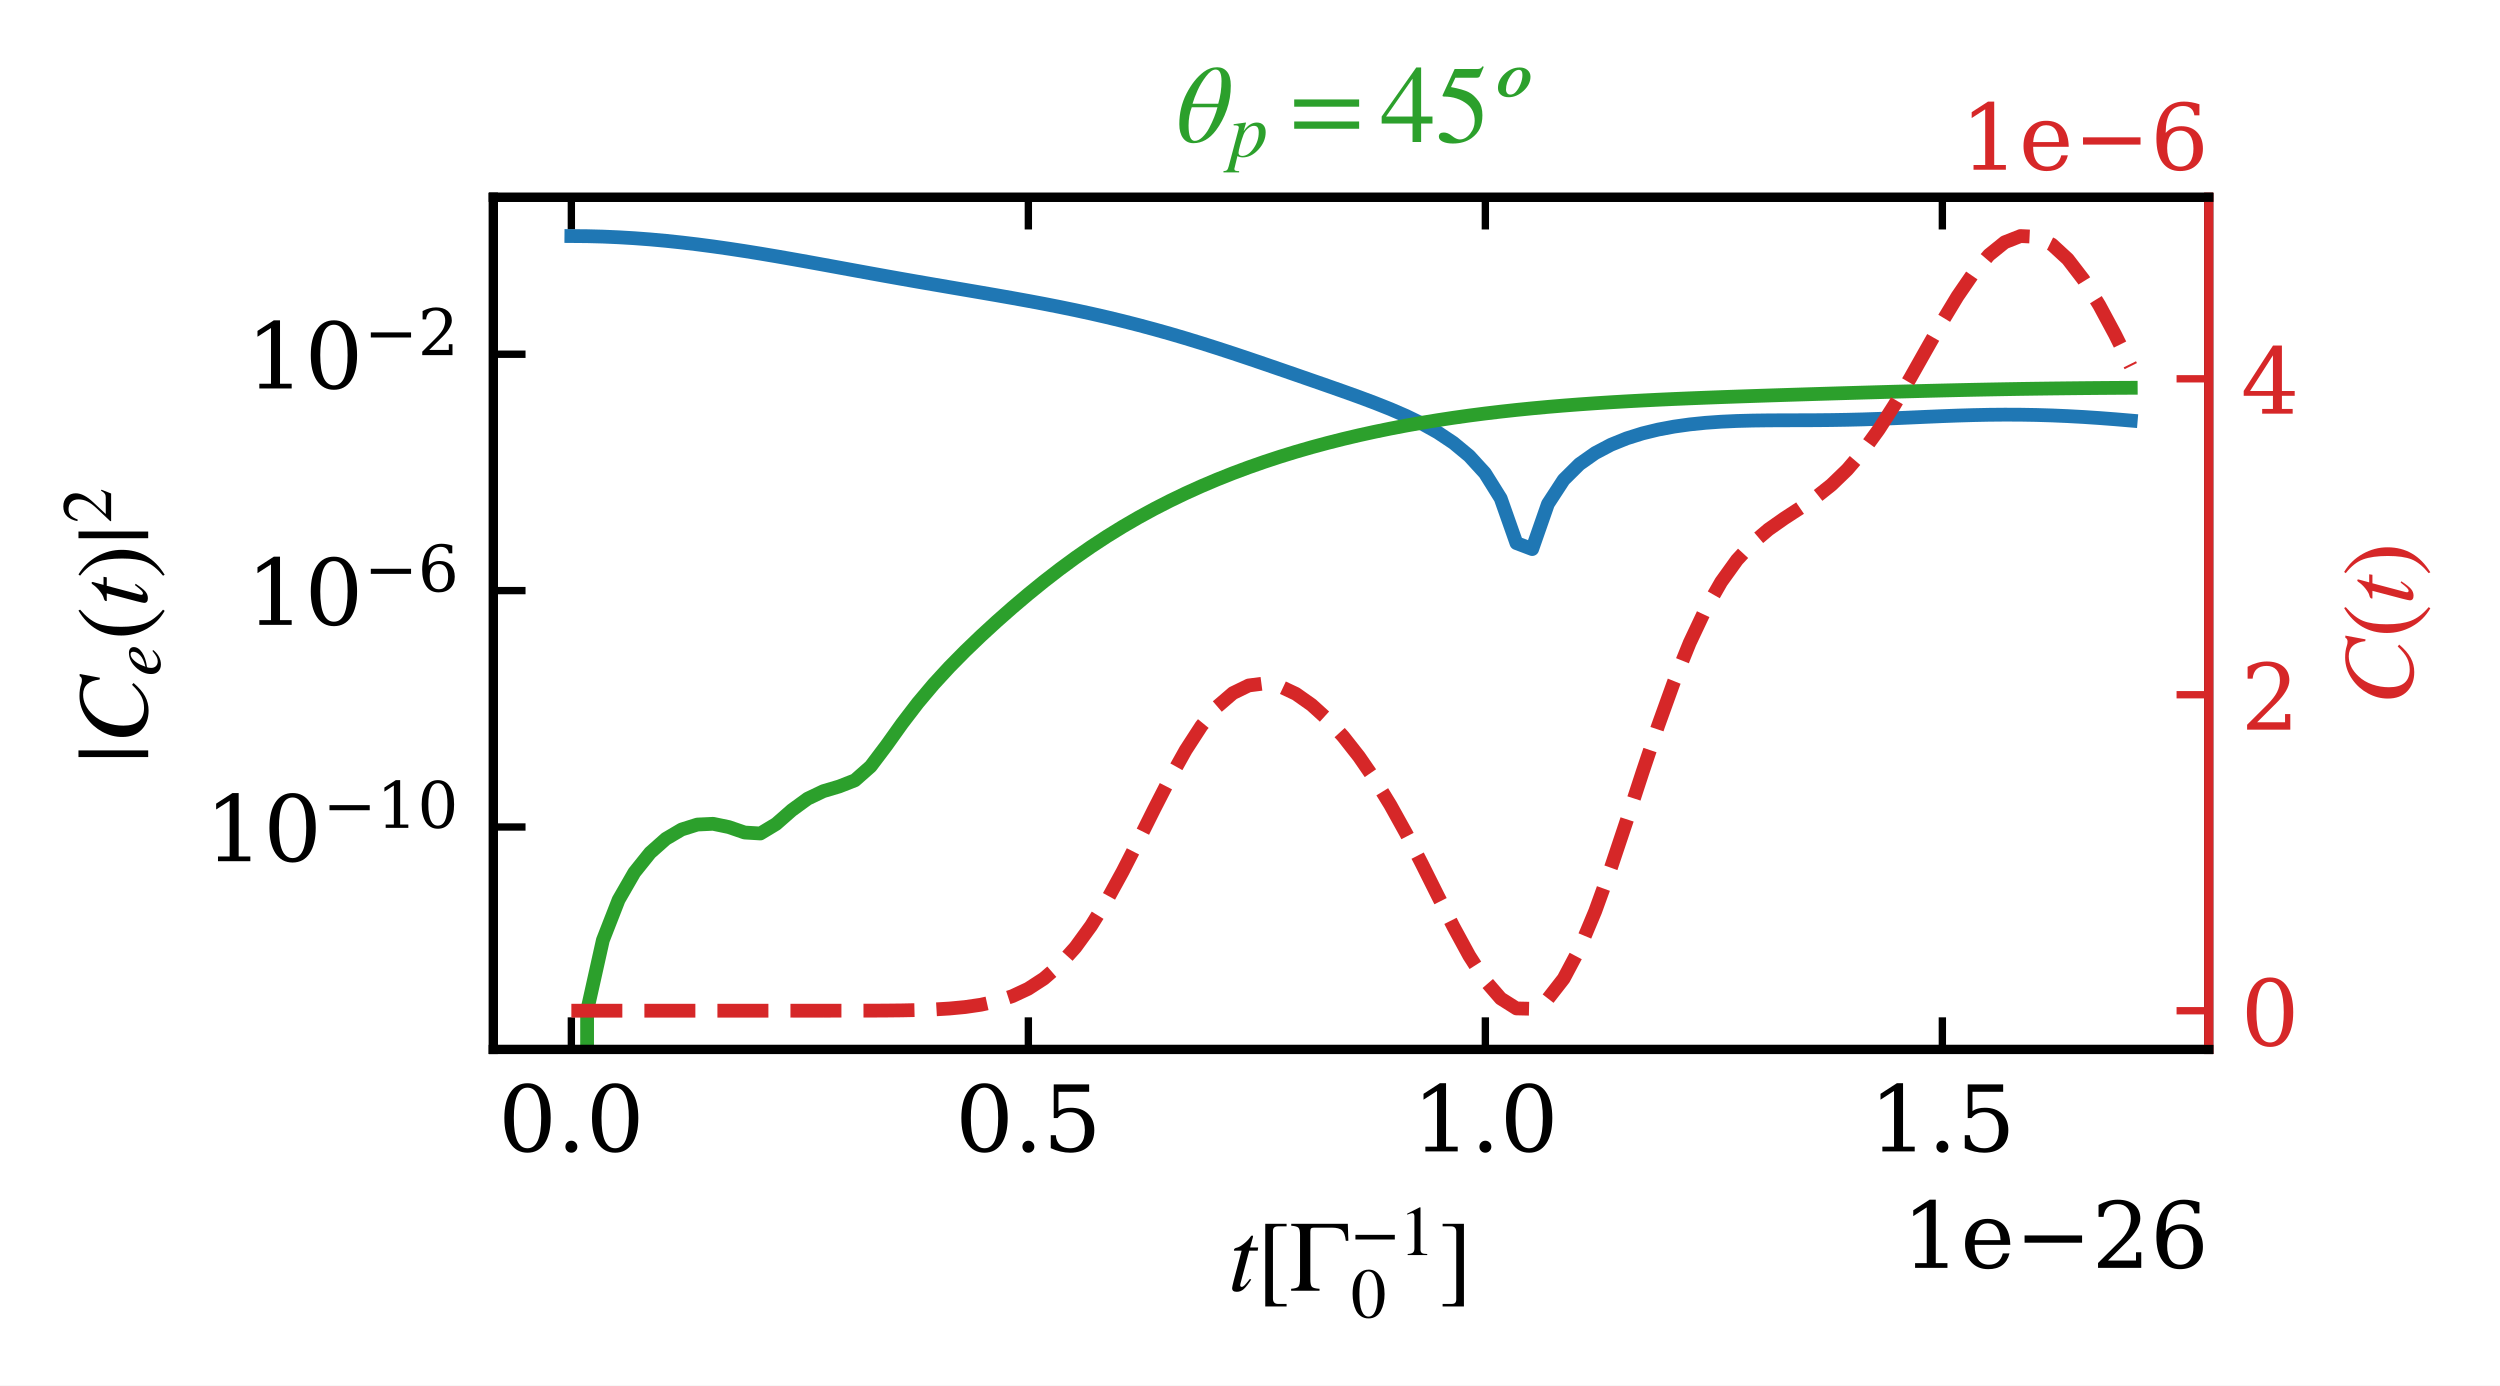
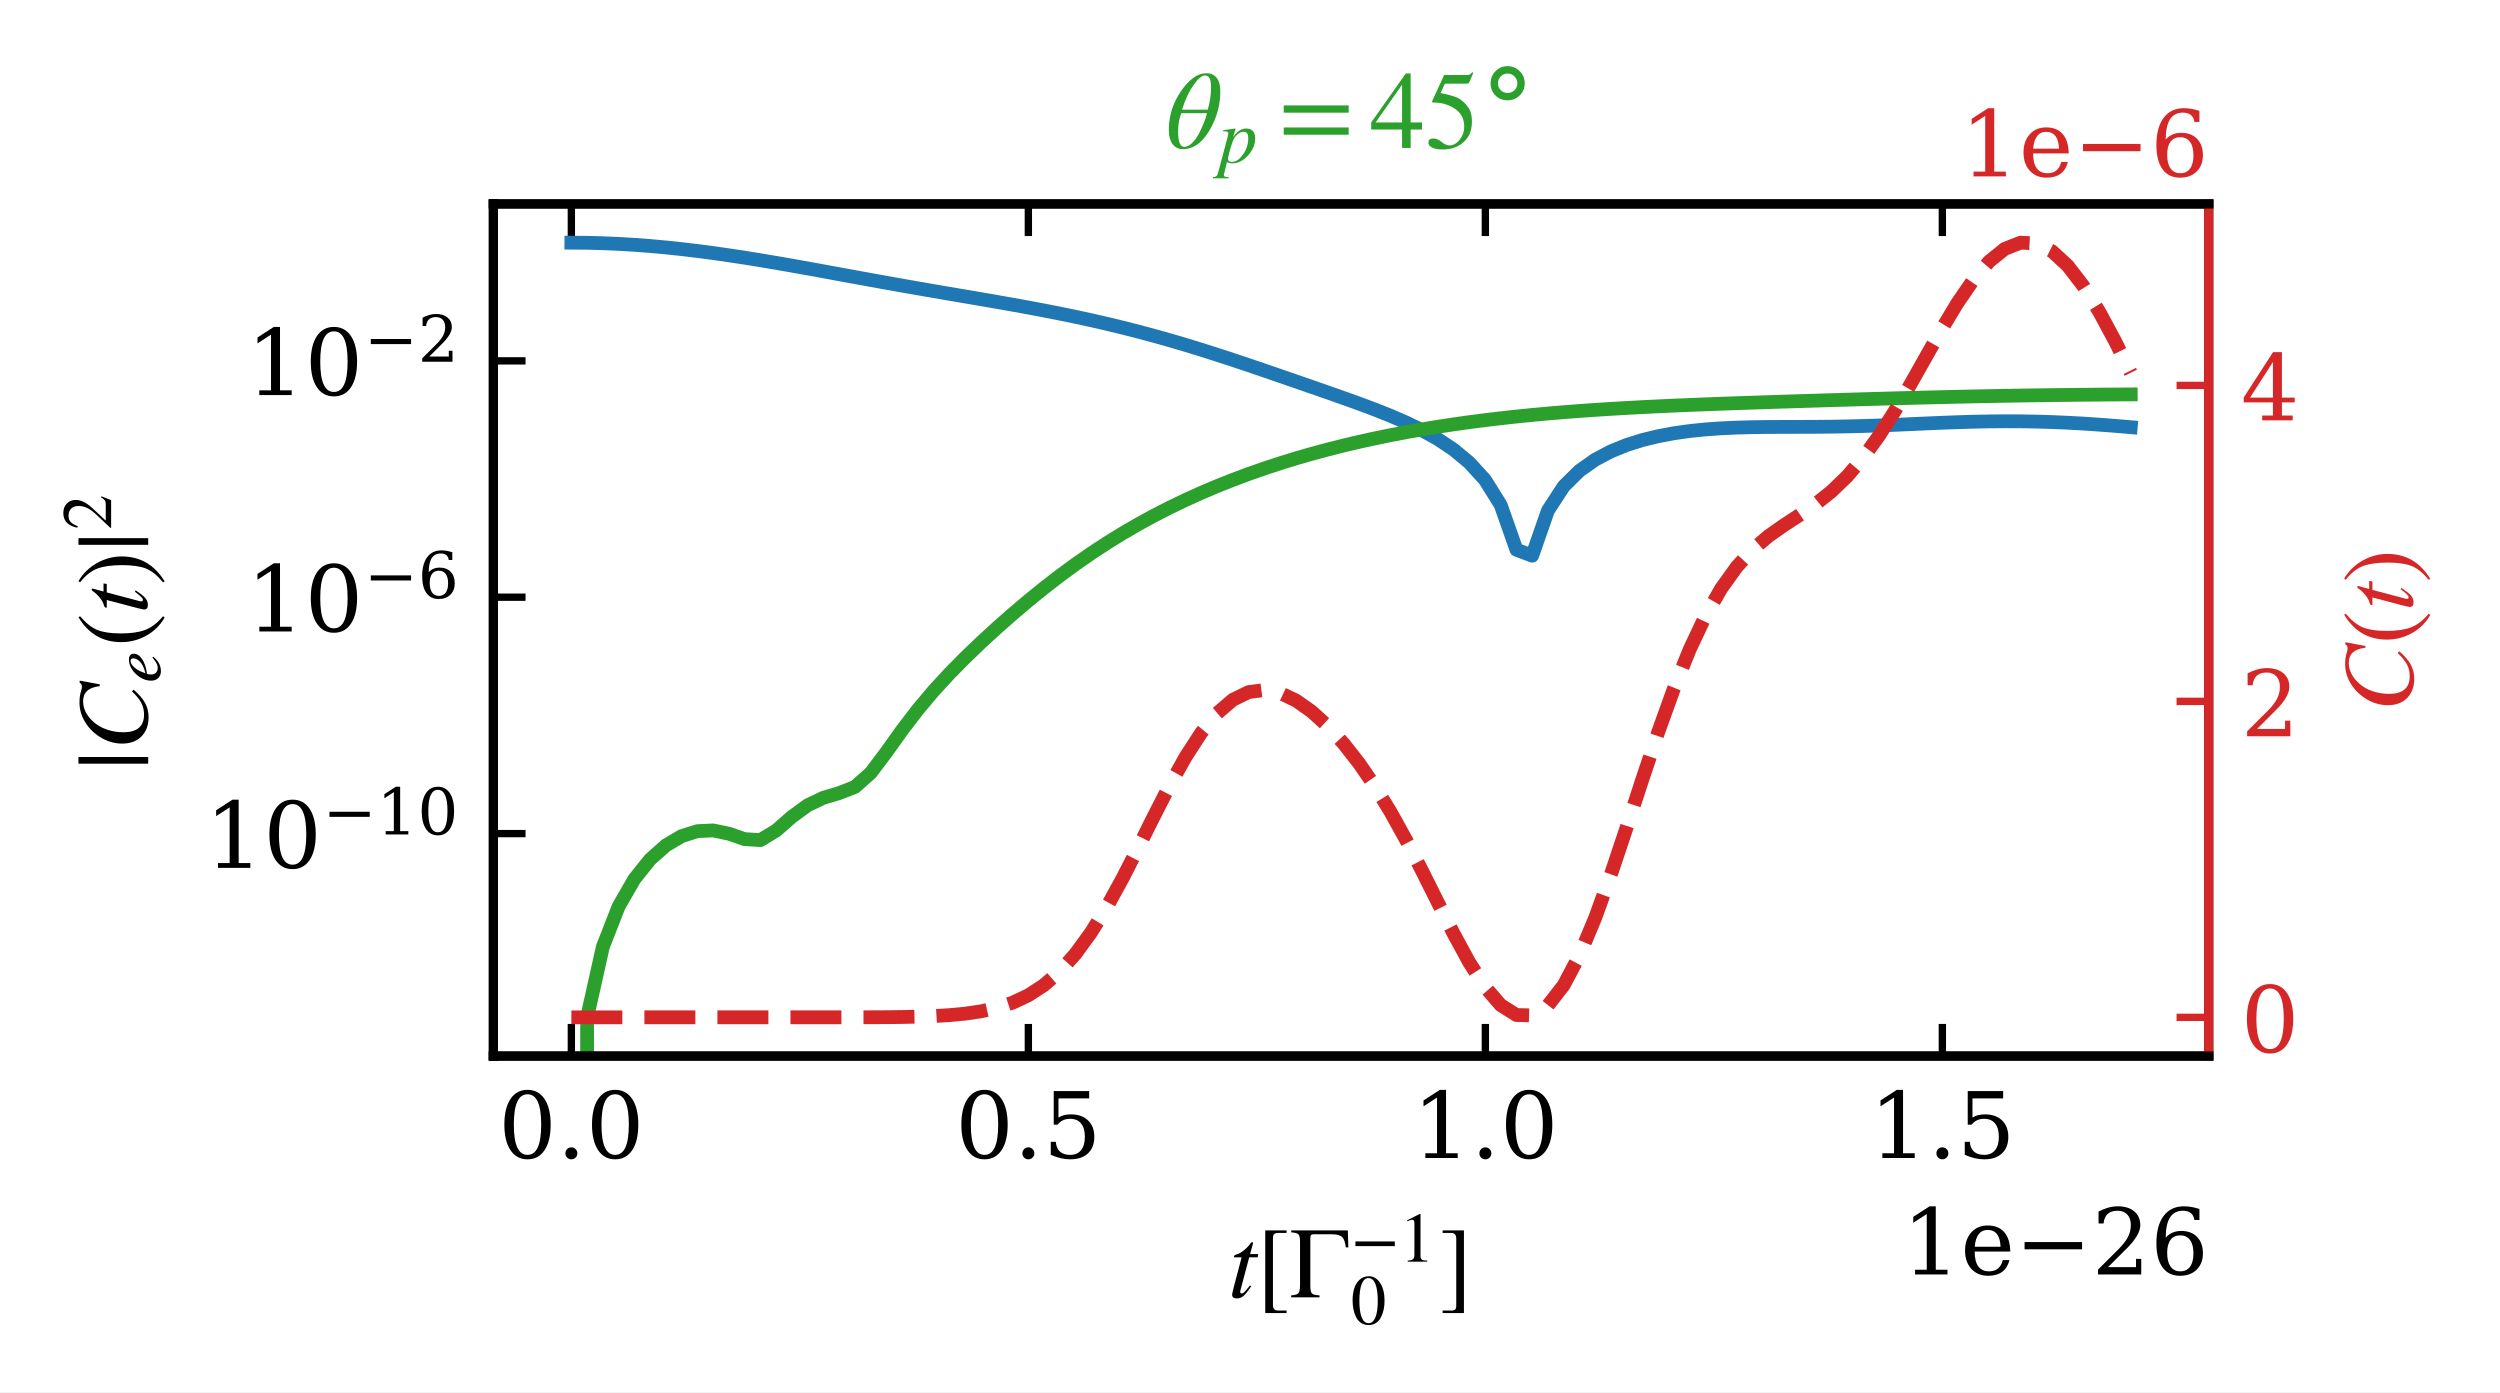
- <svg xmlns="http://www.w3.org/2000/svg" xmlns:xlink="http://www.w3.org/1999/xlink" width="272.151pt" height="150.832pt" viewBox="0 0 272.151 150.832" version="1.1">
+ <svg xmlns="http://www.w3.org/2000/svg" xmlns:xlink="http://www.w3.org/1999/xlink" width="272.151pt" height="151.552pt" viewBox="0 0 272.151 151.552" version="1.1">
  <defs>
    <style type="text/css">*{stroke-linejoin: round; stroke-linecap: butt}</style>
  </defs>
  <g id="figure_1">
    <g id="patch_1">
-       <path d="M 0 150.832  L 272.151 150.832  L 272.151 0  L 0 0  z " style="fill: #ffffff" />
+       <path d="M 0 151.552  L 272.151 151.552  L 272.151 0  L 0 0  z " style="fill: #ffffff" />
    </g>
    <g id="axes_1">
      <g id="patch_2">
-         <path d="M 53.71 114.244  L 240.442 114.244  L 240.442 21.48  L 53.71 21.48  z " style="fill: #ffffff" />
+         <path d="M 53.71 114.964  L 240.442 114.964  L 240.442 22.2  L 53.71 22.2  z " style="fill: #ffffff" />
      </g>
      <g id="matplotlib.axis_1">
        <g id="xtick_1">
          <g id="line2d_1">
            <defs>
-               <path id="me985ff16a5" d="M 0 0  L 0 -3.5  " style="stroke: #000000; stroke-width: 0.8" />
-             </defs>
-             <g>
-               <use xlink:href="#me985ff16a5" x="62.198" y="114.244" style="stroke: #000000; stroke-width: 0.8" />
+               <path id="m996dcc3910" d="M 0 0  L 0 -3.5  " style="stroke: #000000; stroke-width: 0.8" />
+             </defs>
+             <g>
+               <use xlink:href="#m996dcc3910" x="62.198" y="114.964" style="stroke: #000000; stroke-width: 0.8" />
            </g>
          </g>
          <g id="line2d_2">
            <defs>
-               <path id="me90537c665" d="M 0 0  L 0 3.5  " style="stroke: #000000; stroke-width: 0.8" />
-             </defs>
-             <g>
-               <use xlink:href="#me90537c665" x="62.198" y="21.48" style="stroke: #000000; stroke-width: 0.8" />
+               <path id="mbe21d9caa6" d="M 0 0  L 0 3.5  " style="stroke: #000000; stroke-width: 0.8" />
+             </defs>
+             <g>
+               <use xlink:href="#mbe21d9caa6" x="62.198" y="22.2" style="stroke: #000000; stroke-width: 0.8" />
            </g>
          </g>
          <g id="text_1">
-             <g transform="translate(54.24627 125.3422) scale(0.1 -0.1)">
+             <g transform="translate(54.24627 126.0622) scale(0.1 -0.1)">
              <defs>
                <path id="DejaVuSerif-30" d="M 2034 219  Q 2513 219 2750 744  Q 2988 1269 2988 2328  Q 2988 3391 2750 3916  Q 2513 4441 2034 4441  Q 1556 4441 1318 3916  Q 1081 3391 1081 2328  Q 1081 1269 1318 744  Q 1556 219 2034 219  z M 2034 -91  Q 1275 -91 848 546  Q 422 1184 422 2328  Q 422 3475 848 4112  Q 1275 4750 2034 4750  Q 2797 4750 3222 4112  Q 3647 3475 3647 2328  Q 3647 1184 3222 546  Q 2797 -91 2034 -91  z " transform="scale(0.015625)" />
                <path id="DejaVuSerif-2e" d="M 603 325  Q 603 500 722 622  Q 841 744 1019 744  Q 1191 744 1312 622  Q 1434 500 1434 325  Q 1434 153 1312 31  Q 1191 -91 1019 -91  Q 841 -91 722 29  Q 603 150 603 325  z " transform="scale(0.015625)" />
              </defs>
              <use xlink:href="#DejaVuSerif-30" />
              <use xlink:href="#DejaVuSerif-2e" transform="translate(63.62305 0)" />
              <use xlink:href="#DejaVuSerif-30" transform="translate(95.41016 0)" />
            </g>
          </g>
        </g>
        <g id="xtick_2">
          <g id="line2d_3">
            <g>
-               <use xlink:href="#me985ff16a5" x="111.947" y="114.244" style="stroke: #000000; stroke-width: 0.8" />
+               <use xlink:href="#m996dcc3910" x="111.947" y="114.964" style="stroke: #000000; stroke-width: 0.8" />
            </g>
          </g>
          <g id="line2d_4">
            <g>
-               <use xlink:href="#me90537c665" x="111.947" y="21.48" style="stroke: #000000; stroke-width: 0.8" />
+               <use xlink:href="#mbe21d9caa6" x="111.947" y="22.2" style="stroke: #000000; stroke-width: 0.8" />
            </g>
          </g>
          <g id="text_2">
-             <g transform="translate(103.9957 125.3422) scale(0.1 -0.1)">
+             <g transform="translate(103.9957 126.0622) scale(0.1 -0.1)">
              <defs>
                <path id="DejaVuSerif-35" d="M 3219 4666  L 3219 4153  L 1081 4153  L 1081 2816  Q 1244 2928 1461 2984  Q 1678 3041 1947 3041  Q 2703 3041 3140 2622  Q 3578 2203 3578 1478  Q 3578 738 3136 323  Q 2694 -91 1894 -91  Q 1572 -91 1234 -12  Q 897 66 544 225  L 544 1131  L 897 1131  Q 925 688 1179 453  Q 1434 219 1894 219  Q 2388 219 2653 544  Q 2919 869 2919 1478  Q 2919 2084 2655 2407  Q 2391 2731 1894 2731  Q 1613 2731 1398 2631  Q 1184 2531 1019 2322  L 750 2322  L 750 4666  L 3219 4666  z " transform="scale(0.015625)" />
              </defs>
              <use xlink:href="#DejaVuSerif-30" />
              <use xlink:href="#DejaVuSerif-2e" transform="translate(63.62305 0)" />
              <use xlink:href="#DejaVuSerif-35" transform="translate(95.41016 0)" />
            </g>
          </g>
        </g>
        <g id="xtick_3">
          <g id="line2d_5">
            <g>
-               <use xlink:href="#me985ff16a5" x="161.697" y="114.244" style="stroke: #000000; stroke-width: 0.8" />
+               <use xlink:href="#m996dcc3910" x="161.697" y="114.964" style="stroke: #000000; stroke-width: 0.8" />
            </g>
          </g>
          <g id="line2d_6">
            <g>
-               <use xlink:href="#me90537c665" x="161.697" y="21.48" style="stroke: #000000; stroke-width: 0.8" />
+               <use xlink:href="#mbe21d9caa6" x="161.697" y="22.2" style="stroke: #000000; stroke-width: 0.8" />
            </g>
          </g>
          <g id="text_3">
-             <g transform="translate(153.745 125.3422) scale(0.1 -0.1)">
+             <g transform="translate(153.745 126.0622) scale(0.1 -0.1)">
              <defs>
                <path id="DejaVuSerif-31" d="M 909 0  L 909 331  L 1722 331  L 1722 4213  L 781 3603  L 781 4013  L 1919 4750  L 2350 4750  L 2350 331  L 3163 331  L 3163 0  L 909 0  z " transform="scale(0.015625)" />
              </defs>
              <use xlink:href="#DejaVuSerif-31" />
              <use xlink:href="#DejaVuSerif-2e" transform="translate(63.62305 0)" />
              <use xlink:href="#DejaVuSerif-30" transform="translate(95.41016 0)" />
            </g>
          </g>
        </g>
        <g id="xtick_4">
          <g id="line2d_7">
            <g>
-               <use xlink:href="#me985ff16a5" x="211.446" y="114.244" style="stroke: #000000; stroke-width: 0.8" />
+               <use xlink:href="#m996dcc3910" x="211.446" y="114.964" style="stroke: #000000; stroke-width: 0.8" />
            </g>
          </g>
          <g id="line2d_8">
            <g>
-               <use xlink:href="#me90537c665" x="211.446" y="21.48" style="stroke: #000000; stroke-width: 0.8" />
+               <use xlink:href="#mbe21d9caa6" x="211.446" y="22.2" style="stroke: #000000; stroke-width: 0.8" />
            </g>
          </g>
          <g id="text_4">
-             <g transform="translate(203.4944 125.3422) scale(0.1 -0.1)">
+             <g transform="translate(203.4944 126.0622) scale(0.1 -0.1)">
              <use xlink:href="#DejaVuSerif-31" />
              <use xlink:href="#DejaVuSerif-2e" transform="translate(63.62305 0)" />
              <use xlink:href="#DejaVuSerif-35" transform="translate(95.41016 0)" />
            </g>
          </g>
        </g>
        <g id="text_5">
-           <g transform="translate(133.7111 140.5519) scale(0.11 -0.11)">
+           <g transform="translate(133.7111 141.2719) scale(0.11 -0.11)">
            <defs>
              <path id="STIXGeneral-Italic-74" d="M 1894 2739  L 1862 2534  L 1325 2534  L 768 435  Q 755 384 755 346  Q 755 243 851 243  Q 928 243 1030 342  Q 1133 442 1370 749  L 1453 704  Q 1158 256 969 93  Q 781 -70 538 -70  Q 243 -70 243 166  Q 243 230 346 640  L 845 2534  L 365 2534  L 358 2573  Q 358 2688 570 2733  Q 730 2771 992 2979  Q 1254 3187 1421 3437  Q 1459 3494 1510 3494  Q 1568 3494 1568 3443  Q 1568 3411 1562 3398  L 1382 2739  L 1894 2739  z " transform="scale(0.015625)" />
              <path id="STIXGeneral-Regular-5b" d="M 1914 -998  L 563 -998  L 563 4237  L 1914 4237  L 1914 4077  L 1382 4077  Q 1216 4077 1133 4006  Q 1050 3936 1050 3770  L 1050 -493  Q 1050 -838 1382 -838  L 1914 -838  L 1914 -998  z " transform="scale(0.015625)" />
              <path id="STIXGeneral-Regular-393" d="M 3693 3162  L 3533 3162  Q 3482 3642 3299 3818  Q 3117 3994 2637 3994  L 1517 3994  Q 1382 3994 1334 3942  Q 1286 3891 1286 3738  L 1286 723  Q 1286 352 1388 246  Q 1491 141 1869 122  L 1869 0  L 70 0  L 70 122  Q 435 147 534 262  Q 634 378 634 794  L 634 3526  Q 634 3878 538 3984  Q 442 4090 77 4115  L 77 4237  L 3661 4237  L 3693 3162  z " transform="scale(0.015625)" />
              <path id="STIXGeneral-Regular-2212" d="M 3974 1408  L 410 1408  L 410 1830  L 3974 1830  L 3974 1408  z " transform="scale(0.015625)" />
              <path id="STIXGeneral-Regular-31" d="M 2522 0  L 755 0  L 755 96  Q 1107 115 1235 227  Q 1363 339 1363 608  L 1363 3482  Q 1363 3795 1171 3795  Q 1082 3795 883 3718  L 710 3654  L 710 3744  L 1856 4326  L 1914 4307  L 1914 486  Q 1914 275 2042 185  Q 2170 96 2522 96  L 2522 0  z " transform="scale(0.015625)" />
              <path id="STIXGeneral-Regular-30" d="M 3046 2112  Q 3046 1683 2963 1302  Q 2880 922 2717 602  Q 2554 282 2266 96  Q 1978 -90 1600 -90  Q 1210 -90 915 108  Q 621 307 461 640  Q 301 973 227 1350  Q 154 1728 154 2150  Q 154 2746 301 3222  Q 448 3699 790 4012  Q 1133 4326 1626 4326  Q 2253 4326 2649 3712  Q 3046 3098 3046 2112  z M 2432 2080  Q 2432 3091 2217 3625  Q 2003 4160 1587 4160  Q 1190 4160 979 3622  Q 768 3085 768 2106  Q 768 1120 979 598  Q 1190 77 1600 77  Q 2003 77 2217 598  Q 2432 1120 2432 2080  z " transform="scale(0.015625)" />
              <path id="STIXGeneral-Regular-5d" d="M 1568 -998  L 218 -998  L 218 -838  L 781 -838  Q 947 -838 1014 -768  Q 1082 -698 1082 -544  L 1082 3731  Q 1082 4077 755 4077  L 218 4077  L 218 4237  L 1568 4237  L 1568 -998  z " transform="scale(0.015625)" />
            </defs>
            <use xlink:href="#STIXGeneral-Italic-74" transform="translate(0 0.409375)" />
            <use xlink:href="#STIXGeneral-Regular-5b" transform="translate(27.79999 0.409375)" />
            <use xlink:href="#STIXGeneral-Regular-393" transform="translate(61.09998 0.409375)" />
            <use xlink:href="#STIXGeneral-Regular-2212" transform="translate(121.3433 35.68438) scale(0.7)" />
            <use xlink:href="#STIXGeneral-Regular-31" transform="translate(169.2932 35.68438) scale(0.7)" />
            <use xlink:href="#STIXGeneral-Regular-30" transform="translate(121.3433 -26.04688) scale(0.7)" />
            <use xlink:href="#STIXGeneral-Regular-5d" transform="translate(208.7026 0.409375)" />
          </g>
        </g>
        <g id="text_6">
-           <g transform="translate(207.0563 138.0203) scale(0.1 -0.1)">
+           <g transform="translate(207.0563 138.7403) scale(0.1 -0.1)">
            <defs>
              <path id="DejaVuSerif-65" d="M 3469 1600  L 991 1600  L 991 1575  Q 991 903 1244 561  Q 1497 219 1991 219  Q 2369 219 2611 417  Q 2853 616 2950 1006  L 3413 1006  Q 3275 459 2904 184  Q 2534 -91 1931 -91  Q 1203 -91 761 389  Q 319 869 319 1663  Q 319 2450 753 2931  Q 1188 3413 1894 3413  Q 2647 3413 3050 2948  Q 3453 2484 3469 1600  z M 2791 1931  Q 2772 2513 2545 2808  Q 2319 3103 1894 3103  Q 1497 3103 1269 2806  Q 1041 2509 991 1931  L 2791 1931  z " transform="scale(0.015625)" />
              <path id="DejaVuSerif-2212" d="M 678 2259  L 4684 2259  L 4684 1753  L 678 1753  L 678 2259  z " transform="scale(0.015625)" />
              <path id="DejaVuSerif-32" d="M 819 3553  L 469 3553  L 469 4384  Q 803 4563 1142 4656  Q 1481 4750 1806 4750  Q 2534 4750 2956 4397  Q 3378 4044 3378 3438  Q 3378 2753 2422 1800  Q 2347 1728 2309 1691  L 1131 513  L 3078 513  L 3078 1088  L 3444 1088  L 3444 0  L 434 0  L 434 341  L 1850 1753  Q 2319 2222 2519 2614  Q 2719 3006 2719 3438  Q 2719 3909 2473 4175  Q 2228 4441 1797 4441  Q 1350 4441 1106 4219  Q 863 3997 819 3553  z " transform="scale(0.015625)" />
              <path id="DejaVuSerif-36" d="M 2094 219  Q 2534 219 2771 542  Q 3009 866 3009 1472  Q 3009 2078 2771 2401  Q 2534 2725 2094 2725  Q 1647 2725 1412 2412  Q 1178 2100 1178 1509  Q 1178 888 1415 553  Q 1653 219 2094 219  z M 1075 2569  Q 1288 2803 1556 2918  Q 1825 3034 2163 3034  Q 2859 3034 3264 2615  Q 3669 2197 3669 1472  Q 3669 763 3233 336  Q 2797 -91 2069 -91  Q 1278 -91 853 498  Q 428 1088 428 2181  Q 428 3406 931 4078  Q 1434 4750 2350 4750  Q 2597 4750 2869 4703  Q 3141 4656 3425 4563  L 3425 3794  L 3072 3794  Q 3034 4109 2831 4275  Q 2628 4441 2284 4441  Q 1678 4441 1381 3981  Q 1084 3522 1075 2569  z " transform="scale(0.015625)" />
            </defs>
            <use xlink:href="#DejaVuSerif-31" />
            <use xlink:href="#DejaVuSerif-65" transform="translate(63.62305 0)" />
            <use xlink:href="#DejaVuSerif-2212" transform="translate(122.8027 0)" />
            <use xlink:href="#DejaVuSerif-32" transform="translate(206.5918 0)" />
            <use xlink:href="#DejaVuSerif-36" transform="translate(270.2148 0)" />
          </g>
        </g>
      </g>
      <g id="matplotlib.axis_2">
        <g id="ytick_1">
          <g id="line2d_9">
            <defs>
-               <path id="m1191cc7b8b" d="M 0 0  L 3.5 0  " style="stroke: #000000; stroke-width: 0.8" />
-             </defs>
-             <g>
-               <use xlink:href="#m1191cc7b8b" x="53.71" y="90.025" style="stroke: #000000; stroke-width: 0.8" />
+               <path id="me77bd6b89f" d="M 0 0  L 3.5 0  " style="stroke: #000000; stroke-width: 0.8" />
+             </defs>
+             <g>
+               <use xlink:href="#me77bd6b89f" x="53.71" y="90.745" style="stroke: #000000; stroke-width: 0.8" />
            </g>
          </g>
          <g id="text_7">
-             <g transform="translate(22.31 93.82425) scale(0.1 -0.1)">
+             <g transform="translate(22.31 94.54426) scale(0.1 -0.1)">
              <use xlink:href="#DejaVuSerif-31" transform="translate(0 0.7125)" />
              <use xlink:href="#DejaVuSerif-30" transform="translate(63.62305 0.7125)" />
              <use xlink:href="#DejaVuSerif-2212" transform="translate(128.1545 37.04688) scale(0.7)" />
              <use xlink:href="#DejaVuSerif-31" transform="translate(186.8068 37.04688) scale(0.7)" />
              <use xlink:href="#DejaVuSerif-30" transform="translate(231.3429 37.04688) scale(0.7)" />
            </g>
          </g>
        </g>
        <g id="ytick_2">
          <g id="line2d_10">
            <g>
-               <use xlink:href="#m1191cc7b8b" x="53.71" y="64.294" style="stroke: #000000; stroke-width: 0.8" />
+               <use xlink:href="#me77bd6b89f" x="53.71" y="65.014" style="stroke: #000000; stroke-width: 0.8" />
            </g>
          </g>
          <g id="text_8">
-             <g transform="translate(26.81 68.09286) scale(0.1 -0.1)">
+             <g transform="translate(26.81 68.81285) scale(0.1 -0.1)">
              <use xlink:href="#DejaVuSerif-31" transform="translate(0 0.7125)" />
              <use xlink:href="#DejaVuSerif-30" transform="translate(63.62305 0.7125)" />
              <use xlink:href="#DejaVuSerif-2212" transform="translate(128.1545 37.04688) scale(0.7)" />
              <use xlink:href="#DejaVuSerif-36" transform="translate(186.8068 37.04688) scale(0.7)" />
            </g>
          </g>
        </g>
        <g id="ytick_3">
          <g id="line2d_11">
            <g>
-               <use xlink:href="#m1191cc7b8b" x="53.71" y="38.562" style="stroke: #000000; stroke-width: 0.8" />
+               <use xlink:href="#me77bd6b89f" x="53.71" y="39.282" style="stroke: #000000; stroke-width: 0.8" />
            </g>
          </g>
          <g id="text_9">
-             <g transform="translate(26.81 42.36145) scale(0.1 -0.1)">
+             <g transform="translate(26.81 43.08145) scale(0.1 -0.1)">
              <use xlink:href="#DejaVuSerif-31" transform="translate(0 0.7125)" />
              <use xlink:href="#DejaVuSerif-30" transform="translate(63.62305 0.7125)" />
              <use xlink:href="#DejaVuSerif-2212" transform="translate(128.1545 37.04688) scale(0.7)" />
              <use xlink:href="#DejaVuSerif-32" transform="translate(186.8068 37.04688) scale(0.7)" />
            </g>
          </g>
        </g>
        <g id="text_10">
-           <g transform="translate(16.02234 83.15189) rotate(-90) scale(0.11 -0.11)">
+           <g transform="translate(16.02234 83.87189) rotate(-90) scale(0.11 -0.11)">
            <defs>
              <path id="STIXGeneral-Regular-7c" d="M 851 -90  L 429 -90  L 429 4326  L 851 4326  L 851 -90  z " transform="scale(0.015625)" />
              <path id="STIXGeneral-Italic-43" d="M 4410 4250  L 4173 2970  L 4058 2989  Q 3942 4032 3104 4032  Q 2406 4032 1830 3411  Q 1491 3053 1315 2541  Q 1139 2029 1139 1485  Q 1139 173 2259 173  Q 2656 173 2985 339  Q 3315 506 3725 934  L 3840 838  Q 3411 333 2998 109  Q 2586 -115 2093 -115  Q 1344 -115 883 329  Q 422 774 422 1555  Q 422 2214 748 2812  Q 1075 3411 1619 3795  Q 2272 4262 3021 4262  Q 3462 4262 3770 4154  Q 3898 4109 4032 4109  Q 4205 4109 4275 4250  L 4410 4250  z " transform="scale(0.015625)" />
              <path id="STIXGeneral-Italic-65" d="M 2291 698  L 2368 621  Q 1805 -70 1062 -70  Q 672 -70 435 170  Q 198 410 198 806  Q 198 1555 796 2188  Q 1395 2822 2112 2822  Q 2362 2822 2499 2707  Q 2637 2592 2637 2387  Q 2637 1965 2147 1632  Q 1658 1299 819 1190  Q 755 1062 755 800  Q 755 538 918 378  Q 1082 218 1350 218  Q 1562 218 1754 317  Q 1946 416 2291 698  z M 973 1613  L 864 1331  Q 1581 1504 1894 1805  Q 2214 2112 2214 2426  Q 2214 2675 1990 2675  Q 1722 2675 1430 2364  Q 1139 2054 973 1613  z " transform="scale(0.015625)" />
              <path id="STIXGeneral-Regular-28" d="M 1946 -1030  L 1869 -1133  Q 1126 -710 716 32  Q 307 774 307 1613  Q 307 3386 1888 4326  L 1946 4224  Q 1293 3667 1075 3126  Q 858 2586 858 1632  Q 858 685 1082 96  Q 1306 -493 1946 -1030  z " transform="scale(0.015625)" />
              <path id="STIXGeneral-Regular-29" d="M 186 4224  L 262 4326  Q 992 3891 1408 3148  Q 1824 2406 1824 1581  Q 1824 -166 243 -1133  L 186 -1030  Q 845 -486 1059 54  Q 1274 595 1274 1562  Q 1274 2534 1059 3120  Q 845 3706 186 4224  z " transform="scale(0.015625)" />
              <path id="STIXGeneral-Regular-32" d="M 3034 877  L 2688 0  L 186 0  L 186 77  L 1325 1286  Q 1773 1754 1965 2144  Q 2157 2534 2157 2950  Q 2157 3379 1920 3616  Q 1683 3853 1267 3853  Q 922 3853 720 3673  Q 518 3494 326 3021  L 192 3053  Q 301 3648 630 3987  Q 960 4326 1523 4326  Q 2054 4326 2380 4006  Q 2707 3686 2707 3200  Q 2707 2477 1888 1613  L 832 486  L 2330 486  Q 2541 486 2665 569  Q 2790 653 2944 915  L 3034 877  z " transform="scale(0.015625)" />
            </defs>
            <use xlink:href="#STIXGeneral-Regular-7c" transform="translate(0 0.409375)" />
            <use xlink:href="#STIXGeneral-Italic-43" transform="translate(19.99998 0.409375)" />
            <use xlink:href="#STIXGeneral-Italic-65" transform="translate(86.69998 -12.81875) scale(0.7)" />
            <use xlink:href="#STIXGeneral-Regular-28" transform="translate(122.1894 0.409375)" />
            <use xlink:href="#STIXGeneral-Italic-74" transform="translate(155.4893 0.409375)" />
            <use xlink:href="#STIXGeneral-Regular-29" transform="translate(183.2893 0.409375)" />
            <use xlink:href="#STIXGeneral-Regular-7c" transform="translate(216.5893 0.409375)" />
            <use xlink:href="#STIXGeneral-Regular-32" transform="translate(238.1326 35.68438) scale(0.7)" />
          </g>
        </g>
      </g>
      <g id="line2d_12">
-         <path d="M 62.198 25.697  L 63.913 25.711  L 65.627 25.756  L 67.342 25.83  L 69.057 25.932  L 70.771 26.061  L 72.486 26.217  L 74.201 26.398  L 75.916 26.602  L 77.63 26.827  L 79.345 27.071  L 81.06 27.332  L 82.774 27.608  L 84.489 27.897  L 86.204 28.196  L 87.919 28.502  L 89.633 28.814  L 91.348 29.128  L 93.063 29.442  L 94.777 29.755  L 96.492 30.065  L 98.207 30.37  L 99.922 30.671  L 101.636 30.967  L 103.351 31.261  L 105.066 31.553  L 106.78 31.846  L 108.495 32.142  L 110.21 32.444  L 111.925 32.755  L 113.639 33.077  L 115.354 33.414  L 117.069 33.767  L 118.783 34.139  L 120.498 34.532  L 122.213 34.946  L 123.928 35.383  L 125.642 35.843  L 127.357 36.325  L 129.072 36.83  L 130.786 37.356  L 132.501 37.901  L 134.216 38.461  L 135.931 39.035  L 137.645 39.619  L 139.36 40.209  L 141.075 40.802  L 142.789 41.397  L 144.504 41.994  L 146.219 42.598  L 147.933 43.214  L 149.648 43.856  L 151.363 44.537  L 153.078 45.279  L 154.792 46.111  L 156.507 47.069  L 158.222 48.211  L 159.936 49.631  L 161.651 51.507  L 163.366 54.255  L 165.081 59.123  L 166.795 59.772  L 168.51 54.857  L 170.225 52.225  L 171.939 50.528  L 173.654 49.32  L 175.369 48.415  L 177.084 47.72  L 178.798 47.181  L 180.513 46.763  L 182.228 46.442  L 183.942 46.202  L 185.657 46.027  L 187.372 45.906  L 189.087 45.828  L 190.801 45.783  L 192.516 45.761  L 194.231 45.753  L 195.945 45.749  L 197.66 45.743  L 199.375 45.727  L 201.09 45.698  L 202.804 45.655  L 204.519 45.598  L 206.234 45.529  L 207.948 45.454  L 209.663 45.377  L 211.378 45.304  L 213.093 45.24  L 214.807 45.189  L 216.522 45.154  L 218.237 45.139  L 219.951 45.145  L 221.666 45.174  L 223.381 45.225  L 225.096 45.299  L 226.81 45.393  L 228.525 45.508  L 230.24 45.639  L 231.954 45.784  " clip-path="url(#pa658922074)" style="fill: none; stroke: #1f77b4; stroke-width: 1.5; stroke-linecap: square" />
+         <path d="M 62.198 26.417  L 63.913 26.431  L 65.627 26.476  L 67.342 26.55  L 69.057 26.652  L 70.771 26.781  L 72.486 26.937  L 74.201 27.118  L 75.916 27.322  L 77.63 27.547  L 79.345 27.791  L 81.06 28.052  L 82.774 28.328  L 84.489 28.617  L 86.204 28.916  L 87.919 29.222  L 89.633 29.534  L 91.348 29.848  L 93.063 30.162  L 94.777 30.475  L 96.492 30.785  L 98.207 31.09  L 99.922 31.391  L 101.636 31.687  L 103.351 31.981  L 105.066 32.273  L 106.78 32.566  L 108.495 32.862  L 110.21 33.164  L 111.925 33.475  L 113.639 33.797  L 115.354 34.134  L 117.069 34.487  L 118.783 34.859  L 120.498 35.252  L 122.213 35.666  L 123.928 36.103  L 125.642 36.563  L 127.357 37.045  L 129.072 37.55  L 130.786 38.076  L 132.501 38.621  L 134.216 39.181  L 135.931 39.755  L 137.645 40.339  L 139.36 40.929  L 141.075 41.522  L 142.789 42.117  L 144.504 42.714  L 146.219 43.318  L 147.933 43.934  L 149.648 44.576  L 151.363 45.257  L 153.078 45.999  L 154.792 46.831  L 156.507 47.789  L 158.222 48.931  L 159.936 50.351  L 161.651 52.227  L 163.366 54.975  L 165.081 59.843  L 166.795 60.492  L 168.51 55.577  L 170.225 52.945  L 171.939 51.248  L 173.654 50.04  L 175.369 49.135  L 177.084 48.44  L 178.798 47.901  L 180.513 47.483  L 182.228 47.162  L 183.942 46.922  L 185.657 46.747  L 187.372 46.626  L 189.087 46.548  L 190.801 46.503  L 192.516 46.481  L 194.231 46.473  L 195.945 46.469  L 197.66 46.463  L 199.375 46.447  L 201.09 46.418  L 202.804 46.375  L 204.519 46.318  L 206.234 46.249  L 207.948 46.174  L 209.663 46.097  L 211.378 46.024  L 213.093 45.96  L 214.807 45.909  L 216.522 45.874  L 218.237 45.859  L 219.951 45.865  L 221.666 45.894  L 223.381 45.945  L 225.096 46.019  L 226.81 46.113  L 228.525 46.228  L 230.24 46.359  L 231.954 46.504  " clip-path="url(#p0ccc29a137)" style="fill: none; stroke: #1f77b4; stroke-width: 1.5; stroke-linecap: square" />
      </g>
      <g id="line2d_13">
-         <path d="M 63.901 151.832  L 63.913 110.027  L 65.627 102.353  L 67.342 97.96  L 69.057 94.977  L 70.771 92.838  L 72.486 91.314  L 74.201 90.301  L 75.916 89.76  L 77.63 89.68  L 79.345 90.037  L 81.06 90.628  L 82.774 90.734  L 84.489 89.698  L 86.204 88.193  L 87.919 86.944  L 89.633 86.126  L 91.348 85.617  L 93.063 84.946  L 94.777 83.432  L 96.492 81.16  L 98.207 78.755  L 99.922 76.516  L 101.636 74.481  L 103.351 72.615  L 105.066 70.877  L 106.78 69.23  L 108.495 67.655  L 110.21 66.142  L 111.925 64.689  L 113.639 63.297  L 115.354 61.97  L 117.069 60.71  L 118.783 59.518  L 120.498 58.393  L 122.213 57.334  L 123.928 56.338  L 125.642 55.402  L 127.357 54.524  L 129.072 53.699  L 130.786 52.924  L 132.501 52.197  L 134.216 51.514  L 135.931 50.874  L 137.645 50.273  L 139.36 49.709  L 141.075 49.18  L 142.789 48.685  L 144.504 48.222  L 146.219 47.788  L 147.933 47.383  L 149.648 47.006  L 151.363 46.654  L 153.078 46.326  L 154.792 46.022  L 156.507 45.74  L 158.222 45.479  L 159.936 45.238  L 161.651 45.016  L 163.366 44.812  L 165.081 44.624  L 166.795 44.452  L 168.51 44.294  L 170.225 44.15  L 171.939 44.019  L 173.654 43.899  L 175.369 43.79  L 177.084 43.69  L 178.798 43.598  L 180.513 43.513  L 182.228 43.435  L 183.942 43.363  L 185.657 43.295  L 187.372 43.23  L 189.087 43.169  L 190.801 43.111  L 192.516 43.054  L 194.231 42.999  L 195.945 42.945  L 197.66 42.892  L 199.375 42.84  L 201.09 42.789  L 202.804 42.739  L 204.519 42.69  L 206.234 42.642  L 207.948 42.597  L 209.663 42.553  L 211.378 42.511  L 213.093 42.471  L 214.807 42.434  L 216.522 42.4  L 218.237 42.368  L 219.951 42.339  L 221.666 42.314  L 223.381 42.291  L 225.096 42.271  L 226.81 42.253  L 228.525 42.238  L 230.24 42.225  L 231.954 42.215  " clip-path="url(#pa658922074)" style="fill: none; stroke: #2ca02c; stroke-width: 1.5; stroke-linecap: square" />
+         <path d="M 63.901 152.552  L 63.913 110.747  L 65.627 103.073  L 67.342 98.68  L 69.057 95.697  L 70.771 93.558  L 72.486 92.034  L 74.201 91.021  L 75.916 90.48  L 77.63 90.4  L 79.345 90.757  L 81.06 91.348  L 82.774 91.454  L 84.489 90.418  L 86.204 88.913  L 87.919 87.664  L 89.633 86.846  L 91.348 86.337  L 93.063 85.666  L 94.777 84.152  L 96.492 81.88  L 98.207 79.475  L 99.922 77.236  L 101.636 75.201  L 103.351 73.335  L 105.066 71.597  L 106.78 69.95  L 108.495 68.375  L 110.21 66.862  L 111.925 65.409  L 113.639 64.017  L 115.354 62.69  L 117.069 61.43  L 118.783 60.238  L 120.498 59.113  L 122.213 58.054  L 123.928 57.058  L 125.642 56.122  L 127.357 55.244  L 129.072 54.419  L 130.786 53.644  L 132.501 52.917  L 134.216 52.234  L 135.931 51.594  L 137.645 50.993  L 139.36 50.429  L 141.075 49.9  L 142.789 49.405  L 144.504 48.942  L 146.219 48.508  L 147.933 48.103  L 149.648 47.726  L 151.363 47.374  L 153.078 47.046  L 154.792 46.742  L 156.507 46.46  L 158.222 46.199  L 159.936 45.958  L 161.651 45.736  L 163.366 45.532  L 165.081 45.344  L 166.795 45.172  L 168.51 45.014  L 170.225 44.87  L 171.939 44.739  L 173.654 44.619  L 175.369 44.51  L 177.084 44.41  L 178.798 44.318  L 180.513 44.233  L 182.228 44.155  L 183.942 44.083  L 185.657 44.015  L 187.372 43.95  L 189.087 43.889  L 190.801 43.831  L 192.516 43.774  L 194.231 43.719  L 195.945 43.665  L 197.66 43.612  L 199.375 43.56  L 201.09 43.509  L 202.804 43.459  L 204.519 43.41  L 206.234 43.362  L 207.948 43.317  L 209.663 43.273  L 211.378 43.231  L 213.093 43.191  L 214.807 43.154  L 216.522 43.12  L 218.237 43.088  L 219.951 43.059  L 221.666 43.034  L 223.381 43.011  L 225.096 42.991  L 226.81 42.973  L 228.525 42.958  L 230.24 42.945  L 231.954 42.935  " clip-path="url(#p0ccc29a137)" style="fill: none; stroke: #2ca02c; stroke-width: 1.5; stroke-linecap: square" />
      </g>
      <g id="patch_3">
-         <path d="M 53.71 114.244  L 53.71 21.48  " style="fill: none; stroke: #000000; stroke-linejoin: miter; stroke-linecap: square" />
+         <path d="M 53.71 114.964  L 53.71 22.2  " style="fill: none; stroke: #000000; stroke-linejoin: miter; stroke-linecap: square" />
      </g>
      <g id="patch_4">
-         <path d="M 240.442 114.244  L 240.442 21.48  " style="fill: none; stroke: #000000; stroke-linejoin: miter; stroke-linecap: square" />
+         <path d="M 240.442 114.964  L 240.442 22.2  " style="fill: none; stroke: #000000; stroke-linejoin: miter; stroke-linecap: square" />
      </g>
      <g id="patch_5">
-         <path d="M 53.71 114.244  L 240.442 114.244  " style="fill: none; stroke: #000000; stroke-linejoin: miter; stroke-linecap: square" />
+         <path d="M 53.71 114.964  L 240.442 114.964  " style="fill: none; stroke: #000000; stroke-linejoin: miter; stroke-linecap: square" />
      </g>
      <g id="patch_6">
-         <path d="M 53.71 21.48  L 240.442 21.48  " style="fill: none; stroke: #000000; stroke-linejoin: miter; stroke-linecap: square" />
+         <path d="M 53.71 22.2  L 240.442 22.2  " style="fill: none; stroke: #000000; stroke-linejoin: miter; stroke-linecap: square" />
      </g>
      <g id="text_11">
-         <g style="fill: #2ca02c" transform="translate(128.0561 15.48) scale(0.12 -0.12)">
+         <g style="fill: #2ca02c" transform="translate(126.9161 16.2) scale(0.12 -0.12)">
          <defs>
            <path id="STIXGeneral-Italic-3b8" d="M 3162 3270  Q 3162 2534 2925 1862  Q 2688 1190 2304 678  Q 1741 -70 992 -70  Q 608 -70 390 224  Q 173 518 173 1030  Q 173 1997 592 2813  Q 1011 3629 1594 4070  Q 1952 4339 2374 4339  Q 2733 4339 2947 4076  Q 3162 3814 3162 3270  z M 941 2221  L 2432 2221  Q 2624 2874 2624 3533  Q 2624 4205 2285 4205  Q 2029 4205 1728 3814  Q 1427 3424 1232 2992  Q 1037 2560 941 2221  z M 2387 2016  L 896 2016  Q 710 1530 710 960  Q 710 64 1069 64  Q 1286 64 1510 275  Q 1734 486 1904 806  Q 2074 1126 2198 1440  Q 2323 1754 2387 2016  z " transform="scale(0.015625)" />
            <path id="STIXGeneral-Italic-70" d="M 1376 2739  L 1190 2099  Q 1670 2822 2285 2822  Q 2637 2822 2829 2611  Q 3021 2400 3021 2022  Q 3021 1235 2422 582  Q 1824 -70 1120 -70  Q 890 -70 678 38  Q 422 -1018 422 -1024  Q 422 -1126 508 -1168  Q 595 -1210 819 -1210  L 819 -1312  L -480 -1312  L -480 -1210  Q -275 -1203 -188 -1120  Q -102 -1037 -45 -806  L 691 1958  Q 794 2330 794 2413  Q 794 2586 512 2586  L 371 2586  L 358 2682  L 1357 2822  Q 1389 2822 1389 2797  Q 1382 2765 1376 2739  z M 2445 2003  Q 2445 2285 2352 2416  Q 2259 2547 2048 2547  Q 1798 2547 1548 2329  Q 1299 2112 1184 1818  Q 1043 1453 905 953  Q 768 454 768 294  Q 768 186 854 118  Q 941 51 1075 51  Q 1574 51 2003 659  Q 2445 1274 2445 2003  z " transform="scale(0.015625)" />
            <path id="STIXGeneral-Regular-3d" d="M 4077 2048  L 307 2048  L 307 2470  L 4077 2470  L 4077 2048  z M 4077 768  L 307 768  L 307 1190  L 4077 1190  L 4077 768  z " transform="scale(0.015625)" />
            <path id="STIXGeneral-Regular-34" d="M 3027 1069  L 2368 1069  L 2368 0  L 1869 0  L 1869 1069  L 77 1069  L 77 1478  L 2086 4326  L 2368 4326  L 2368 1478  L 3027 1478  L 3027 1069  z M 1869 1478  L 1869 3674  L 333 1478  L 1869 1478  z " transform="scale(0.015625)" />
            <path id="STIXGeneral-Regular-35" d="M 2803 4358  L 2573 3814  Q 2534 3731 2400 3731  L 1158 3731  L 902 3187  Q 1606 3053 1920 2896  Q 2234 2739 2502 2368  Q 2726 2061 2726 1555  Q 2726 1094 2576 780  Q 2426 467 2099 224  Q 1664 -90 1011 -90  Q 646 -90 422 19  Q 198 128 198 307  Q 198 550 486 550  Q 717 550 960 352  Q 1210 147 1414 147  Q 1747 147 2012 480  Q 2278 813 2278 1229  Q 2278 1843 1850 2189  Q 1293 2637 486 2637  Q 410 2637 410 2688  L 416 2720  L 1114 4237  L 2438 4237  Q 2547 4237 2608 4269  Q 2669 4301 2746 4403  L 2803 4358  z " transform="scale(0.015625)" />
-             <path id="STIXGeneral-Italic-ba" d="M 2317 3789  Q 2317 3347 1917 2972  Q 1517 2598 1050 2598  Q 768 2598 598 2742  Q 429 2886 429 3130  Q 429 3590 819 3958  Q 1210 4326 1696 4326  Q 1971 4326 2144 4176  Q 2317 4026 2317 3789  z M 1850 3885  Q 1850 4186 1651 4186  Q 1389 4192 1142 3821  Q 896 3450 896 3046  Q 896 2912 963 2832  Q 1030 2752 1139 2752  Q 1325 2752 1453 2893  Q 1626 3078 1738 3356  Q 1850 3635 1850 3885  z " transform="scale(0.015625)" />
+             <path id="DejaVuSerif-b0" d="M 1600 4319  Q 1363 4319 1200 4155  Q 1038 3991 1038 3750  Q 1038 3513 1198 3353  Q 1359 3194 1600 3194  Q 1838 3194 2000 3355  Q 2163 3516 2163 3750  Q 2163 3984 1997 4151  Q 1831 4319 1600 4319  z M 1600 4750  Q 1800 4750 1984 4673  Q 2169 4597 2303 4453  Q 2447 4313 2519 4134  Q 2591 3956 2591 3750  Q 2591 3338 2302 3052  Q 2013 2766 1594 2766  Q 1172 2766 890 3047  Q 609 3328 609 3750  Q 609 4169 896 4459  Q 1184 4750 1600 4750  z " transform="scale(0.015625)" />
          </defs>
-           <use xlink:href="#STIXGeneral-Italic-3b8" transform="translate(0 0.203125)" />
-           <use xlink:href="#STIXGeneral-Italic-70" transform="translate(47.99999 -13.025) scale(0.7)" />
-           <use xlink:href="#STIXGeneral-Regular-3d" transform="translate(102.1294 0.203125)" />
-           <use xlink:href="#STIXGeneral-Regular-34" transform="translate(185.0693 0.203125)" />
-           <use xlink:href="#STIXGeneral-Regular-35" transform="translate(235.0693 0.203125)" />
-           <use xlink:href="#STIXGeneral-Italic-ba" transform="translate(285.0693 0.203125)" />
+           <use xlink:href="#STIXGeneral-Italic-3b8" transform="translate(0 0.78125)" />
+           <use xlink:href="#STIXGeneral-Italic-70" transform="translate(47.99999 -12.44688) scale(0.7)" />
+           <use xlink:href="#STIXGeneral-Regular-3d" transform="translate(102.1294 0.78125)" />
+           <use xlink:href="#STIXGeneral-Regular-34" transform="translate(185.0693 0.78125)" />
+           <use xlink:href="#STIXGeneral-Regular-35" transform="translate(235.0693 0.78125)" />
+           <use xlink:href="#DejaVuSerif-b0" transform="translate(285.0693 0.78125)" />
        </g>
      </g>
    </g>
    <g id="axes_2">
      <g id="matplotlib.axis_3">
        <g id="ytick_4">
          <g id="line2d_14">
            <defs>
-               <path id="mda4382615e" d="M 0 0  L -3.5 0  " style="stroke: #d62728; stroke-width: 0.8" />
-             </defs>
-             <g>
-               <use xlink:href="#mda4382615e" x="240.442" y="110.027" style="fill: #d62728; stroke: #d62728; stroke-width: 0.8" />
+               <path id="m683bd98298" d="M 0 0  L -3.5 0  " style="stroke: #d62728; stroke-width: 0.8" />
+             </defs>
+             <g>
+               <use xlink:href="#m683bd98298" x="240.442" y="110.747" style="fill: #d62728; stroke: #d62728; stroke-width: 0.8" />
            </g>
          </g>
          <g id="text_12">
-             <g style="fill: #d62728" transform="translate(243.9423 113.8265) scale(0.1 -0.1)">
+             <g style="fill: #d62728" transform="translate(243.9423 114.5465) scale(0.1 -0.1)">
              <use xlink:href="#DejaVuSerif-30" />
            </g>
          </g>
        </g>
        <g id="ytick_5">
          <g id="line2d_15">
            <g>
-               <use xlink:href="#mda4382615e" x="240.442" y="75.631" style="fill: #d62728; stroke: #d62728; stroke-width: 0.8" />
+               <use xlink:href="#m683bd98298" x="240.442" y="76.351" style="fill: #d62728; stroke: #d62728; stroke-width: 0.8" />
            </g>
          </g>
          <g id="text_13">
-             <g style="fill: #d62728" transform="translate(243.9423 79.43065) scale(0.1 -0.1)">
+             <g style="fill: #d62728" transform="translate(243.9423 80.15065) scale(0.1 -0.1)">
              <use xlink:href="#DejaVuSerif-32" />
            </g>
          </g>
        </g>
        <g id="ytick_6">
          <g id="line2d_16">
            <g>
-               <use xlink:href="#mda4382615e" x="240.442" y="41.236" style="fill: #d62728; stroke: #d62728; stroke-width: 0.8" />
+               <use xlink:href="#m683bd98298" x="240.442" y="41.956" style="fill: #d62728; stroke: #d62728; stroke-width: 0.8" />
            </g>
          </g>
          <g id="text_14">
-             <g style="fill: #d62728" transform="translate(243.9423 45.03484) scale(0.1 -0.1)">
+             <g style="fill: #d62728" transform="translate(243.9423 45.75484) scale(0.1 -0.1)">
              <defs>
                <path id="DejaVuSerif-34" d="M 2234 1581  L 2234 4063  L 641 1581  L 2234 1581  z M 3609 0  L 1484 0  L 1484 331  L 2234 331  L 2234 1247  L 197 1247  L 197 1588  L 2241 4750  L 2859 4750  L 2859 1581  L 3750 1581  L 3750 1247  L 2859 1247  L 2859 331  L 3609 331  L 3609 0  z " transform="scale(0.015625)" />
              </defs>
              <use xlink:href="#DejaVuSerif-34" />
            </g>
          </g>
        </g>
        <g id="text_15">
-           <g style="fill: #d62728" transform="translate(262.6631 76.77189) rotate(-90) scale(0.11 -0.11)">
+           <g style="fill: #d62728" transform="translate(262.6631 77.49189) rotate(-90) scale(0.11 -0.11)">
            <use xlink:href="#STIXGeneral-Italic-43" transform="translate(0 0.40625)" />
            <use xlink:href="#STIXGeneral-Regular-28" transform="translate(66.7 0.40625)" />
            <use xlink:href="#STIXGeneral-Italic-74" transform="translate(99.99998 0.40625)" />
            <use xlink:href="#STIXGeneral-Regular-29" transform="translate(127.8 0.40625)" />
          </g>
        </g>
        <g id="text_16">
-           <g style="fill: #d62728" transform="translate(213.4188 18.48) scale(0.1 -0.1)">
+           <g style="fill: #d62728" transform="translate(213.4188 19.2) scale(0.1 -0.1)">
            <use xlink:href="#DejaVuSerif-31" />
            <use xlink:href="#DejaVuSerif-65" transform="translate(63.62305 0)" />
            <use xlink:href="#DejaVuSerif-2212" transform="translate(122.8027 0)" />
            <use xlink:href="#DejaVuSerif-36" transform="translate(206.5918 0)" />
          </g>
        </g>
      </g>
      <g id="line2d_17">
-         <path d="M 62.198 110.027  L 63.913 110.027  L 65.627 110.027  L 67.342 110.027  L 69.057 110.027  L 70.771 110.026  L 72.486 110.025  L 74.201 110.025  L 75.916 110.025  L 77.63 110.025  L 79.345 110.025  L 81.06 110.026  L 82.774 110.026  L 84.489 110.025  L 86.204 110.025  L 87.919 110.023  L 89.633 110.023  L 91.348 110.022  L 93.063 110.022  L 94.777 110.019  L 96.492 110.01  L 98.207 109.991  L 99.922 109.954  L 101.636 109.891  L 103.351 109.789  L 105.066 109.627  L 106.78 109.377  L 108.495 108.999  L 110.21 108.441  L 111.925 107.64  L 113.639 106.527  L 115.354 105.039  L 117.069 103.126  L 118.783 100.772  L 120.498 97.998  L 122.213 94.874  L 123.928 91.516  L 125.642 88.078  L 127.357 84.735  L 129.072 81.663  L 130.786 79.02  L 132.501 76.927  L 134.216 75.454  L 135.931 74.62  L 137.645 74.397  L 139.36 74.726  L 141.075 75.532  L 142.789 76.741  L 144.504 78.299  L 146.219 80.173  L 147.933 82.354  L 149.648 84.846  L 151.363 87.647  L 153.078 90.737  L 154.792 94.054  L 156.507 97.488  L 158.222 100.881  L 159.936 104.03  L 161.651 106.709  L 163.366 108.692  L 165.081 109.777  L 166.795 109.816  L 168.51 108.732  L 170.225 106.529  L 171.939 103.296  L 173.654 99.198  L 175.369 94.457  L 177.084 89.331  L 178.798 84.087  L 180.513 78.979  L 182.228 74.22  L 183.942 69.974  L 185.657 66.336  L 187.372 63.341  L 189.087 60.956  L 190.801 59.097  L 192.516 57.64  L 194.231 56.434  L 195.945 55.319  L 197.66 54.143  L 199.375 52.777  L 201.09 51.12  L 202.804 49.118  L 204.519 46.758  L 206.234 44.079  L 207.948 41.16  L 209.663 38.118  L 211.378 35.098  L 213.093 32.259  L 214.807 29.763  L 216.522 27.759  L 218.237 26.373  L 219.951 25.697  L 221.666 25.78  L 223.381 26.63  L 225.096 28.21  L 226.81 30.442  L 228.525 33.218  L 230.24 36.405  L 231.954 39.858  " clip-path="url(#pa658922074)" style="fill: none; stroke-dasharray: 5.55,2.4; stroke-dashoffset: 0; stroke: #d62728; stroke-width: 1.5" />
+         <path d="M 62.198 110.747  L 63.913 110.747  L 65.627 110.747  L 67.342 110.747  L 69.057 110.747  L 70.771 110.746  L 72.486 110.745  L 74.201 110.745  L 75.916 110.745  L 77.63 110.745  L 79.345 110.745  L 81.06 110.746  L 82.774 110.746  L 84.489 110.745  L 86.204 110.745  L 87.919 110.743  L 89.633 110.743  L 91.348 110.742  L 93.063 110.742  L 94.777 110.739  L 96.492 110.73  L 98.207 110.711  L 99.922 110.674  L 101.636 110.611  L 103.351 110.509  L 105.066 110.347  L 106.78 110.097  L 108.495 109.719  L 110.21 109.161  L 111.925 108.36  L 113.639 107.247  L 115.354 105.759  L 117.069 103.846  L 118.783 101.492  L 120.498 98.718  L 122.213 95.594  L 123.928 92.236  L 125.642 88.798  L 127.357 85.455  L 129.072 82.383  L 130.786 79.74  L 132.501 77.647  L 134.216 76.174  L 135.931 75.34  L 137.645 75.117  L 139.36 75.446  L 141.075 76.252  L 142.789 77.461  L 144.504 79.019  L 146.219 80.893  L 147.933 83.074  L 149.648 85.566  L 151.363 88.367  L 153.078 91.457  L 154.792 94.774  L 156.507 98.208  L 158.222 101.601  L 159.936 104.75  L 161.651 107.429  L 163.366 109.412  L 165.081 110.497  L 166.795 110.536  L 168.51 109.452  L 170.225 107.249  L 171.939 104.016  L 173.654 99.918  L 175.369 95.177  L 177.084 90.051  L 178.798 84.807  L 180.513 79.699  L 182.228 74.94  L 183.942 70.694  L 185.657 67.056  L 187.372 64.061  L 189.087 61.676  L 190.801 59.817  L 192.516 58.36  L 194.231 57.154  L 195.945 56.039  L 197.66 54.863  L 199.375 53.497  L 201.09 51.84  L 202.804 49.838  L 204.519 47.478  L 206.234 44.799  L 207.948 41.88  L 209.663 38.838  L 211.378 35.818  L 213.093 32.979  L 214.807 30.483  L 216.522 28.479  L 218.237 27.093  L 219.951 26.417  L 221.666 26.5  L 223.381 27.35  L 225.096 28.93  L 226.81 31.162  L 228.525 33.938  L 230.24 37.125  L 231.954 40.578  " clip-path="url(#p0ccc29a137)" style="fill: none; stroke-dasharray: 5.55,2.4; stroke-dashoffset: 0; stroke: #d62728; stroke-width: 1.5" />
      </g>
      <g id="patch_7">
-         <path d="M 53.71 114.244  L 53.71 21.48  " style="fill: none; stroke: #000000; stroke-linejoin: miter; stroke-linecap: square" />
+         <path d="M 53.71 114.964  L 53.71 22.2  " style="fill: none; stroke: #000000; stroke-linejoin: miter; stroke-linecap: square" />
      </g>
      <g id="patch_8">
-         <path d="M 240.442 114.244  L 240.442 21.48  " style="fill: none; stroke: #d62728; stroke-linejoin: miter; stroke-linecap: square" />
+         <path d="M 240.442 114.964  L 240.442 22.2  " style="fill: none; stroke: #d62728; stroke-linejoin: miter; stroke-linecap: square" />
      </g>
      <g id="patch_9">
-         <path d="M 53.71 114.244  L 240.442 114.244  " style="fill: none; stroke: #000000; stroke-linejoin: miter; stroke-linecap: square" />
+         <path d="M 53.71 114.964  L 240.442 114.964  " style="fill: none; stroke: #000000; stroke-linejoin: miter; stroke-linecap: square" />
      </g>
      <g id="patch_10">
-         <path d="M 53.71 21.48  L 240.442 21.48  " style="fill: none; stroke: #000000; stroke-linejoin: miter; stroke-linecap: square" />
+         <path d="M 53.71 22.2  L 240.442 22.2  " style="fill: none; stroke: #000000; stroke-linejoin: miter; stroke-linecap: square" />
      </g>
    </g>
  </g>
  <defs>
-     <clipPath id="pa658922074">
-       <rect x="53.71" y="21.48" width="186.732" height="92.764" />
+     <clipPath id="p0ccc29a137">
+       <rect x="53.71" y="22.2" width="186.732" height="92.764" />
    </clipPath>
  </defs>
</svg>
